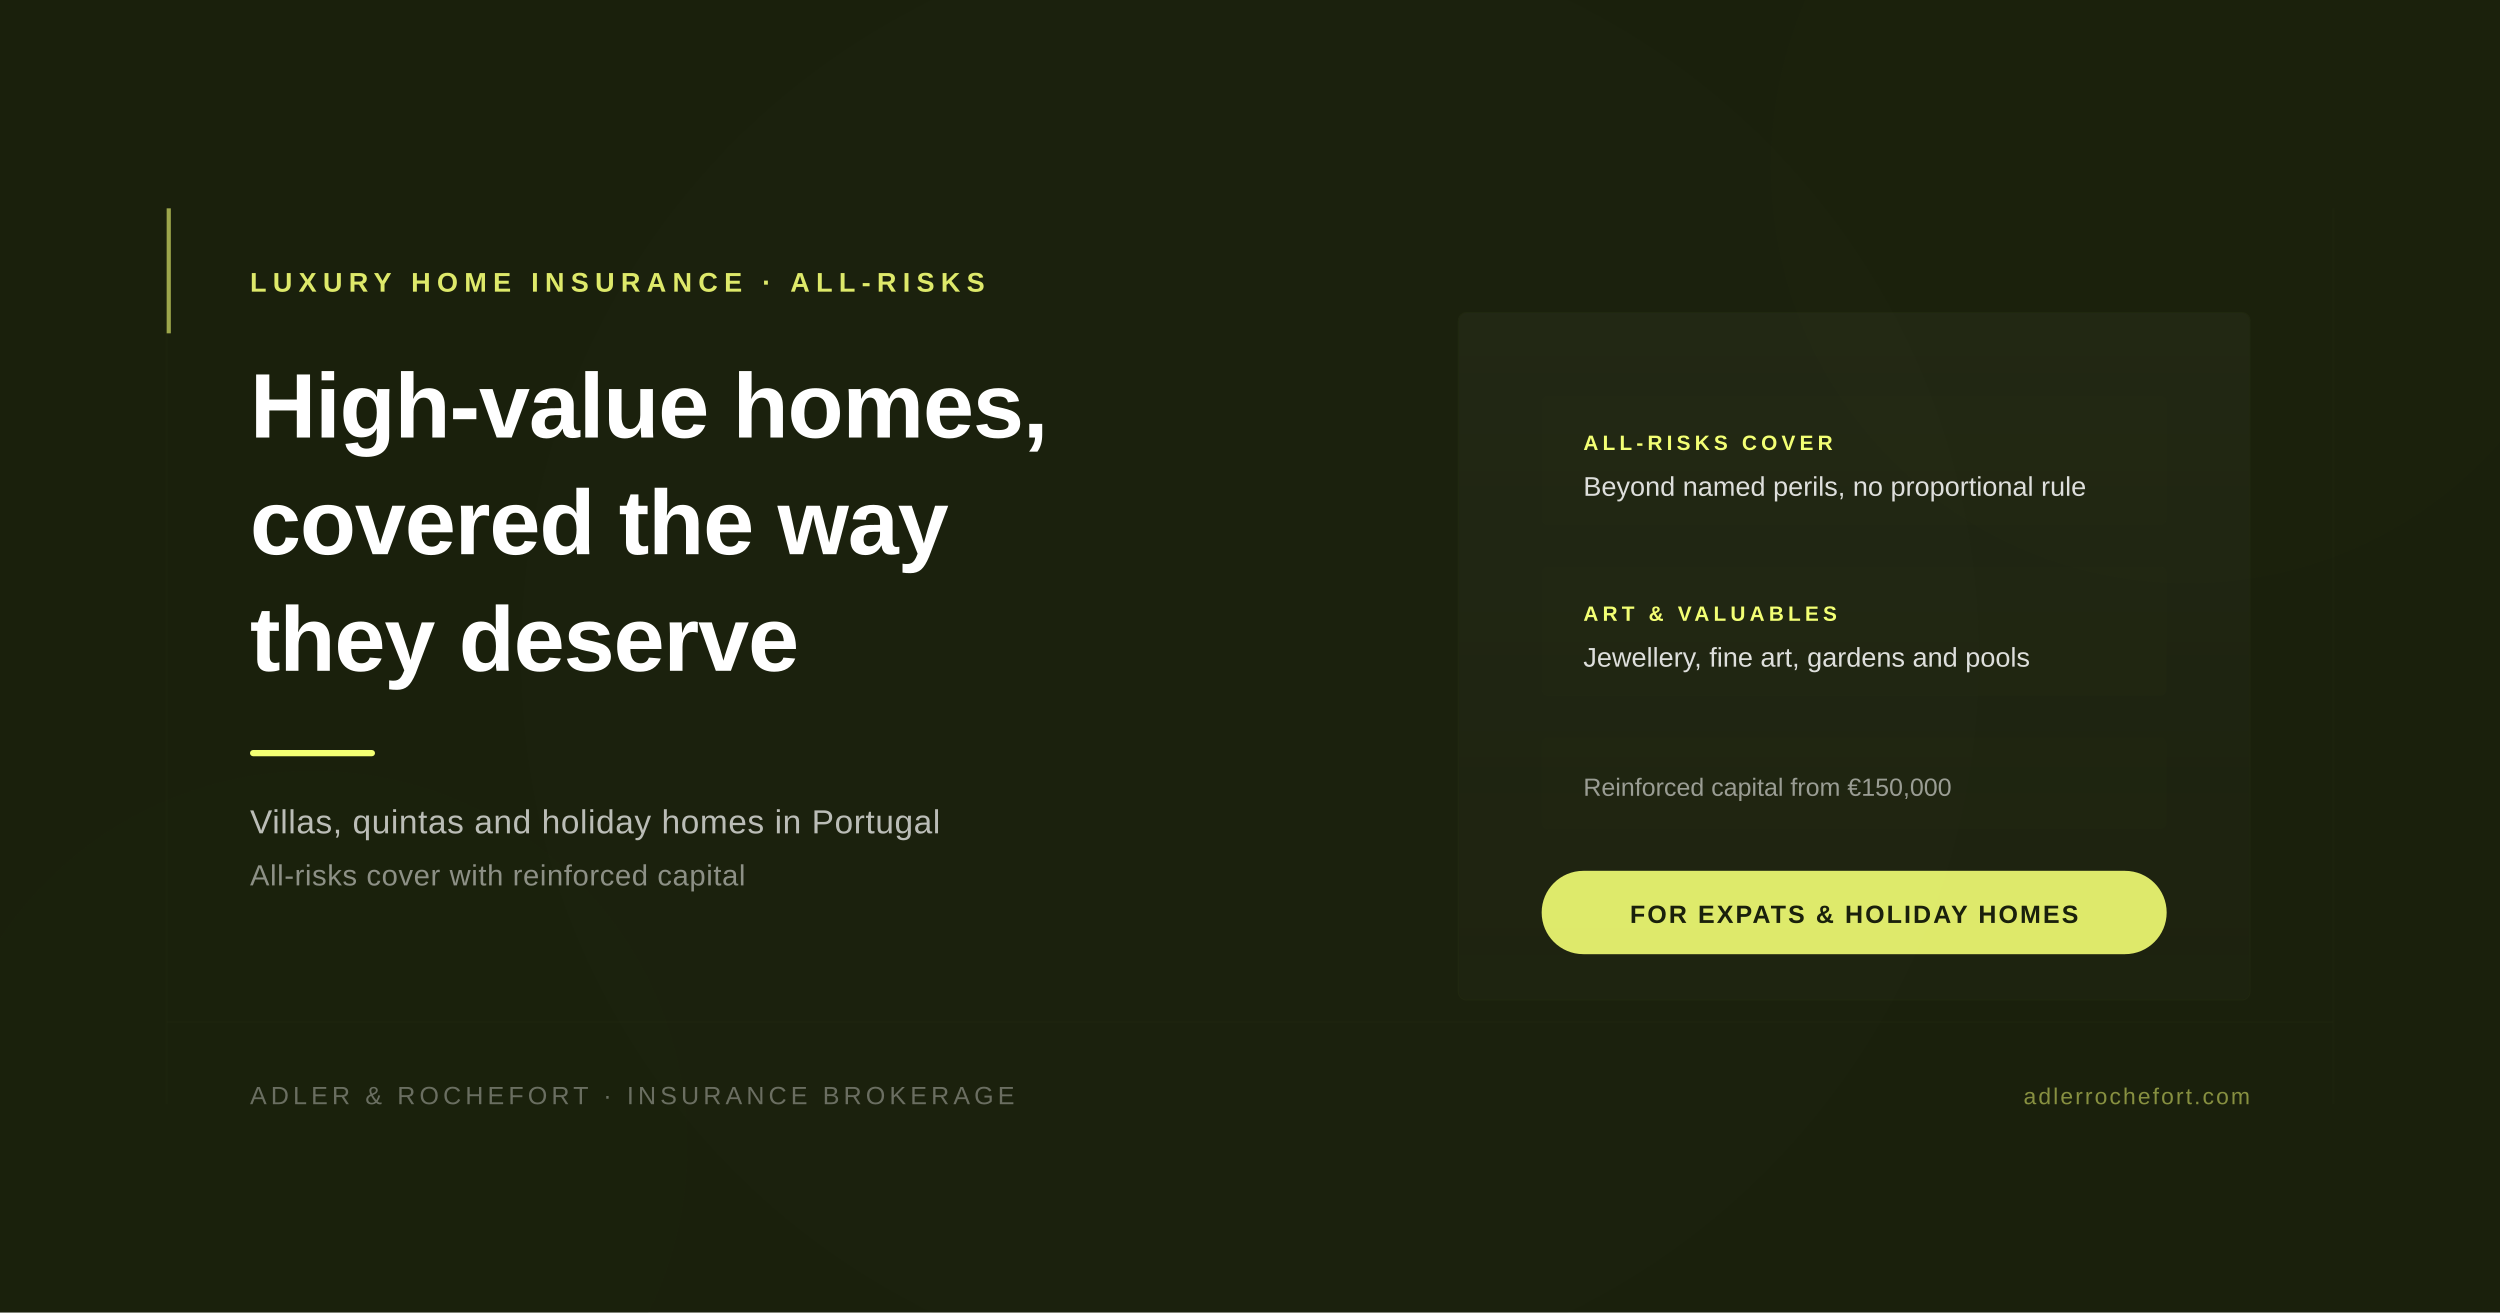
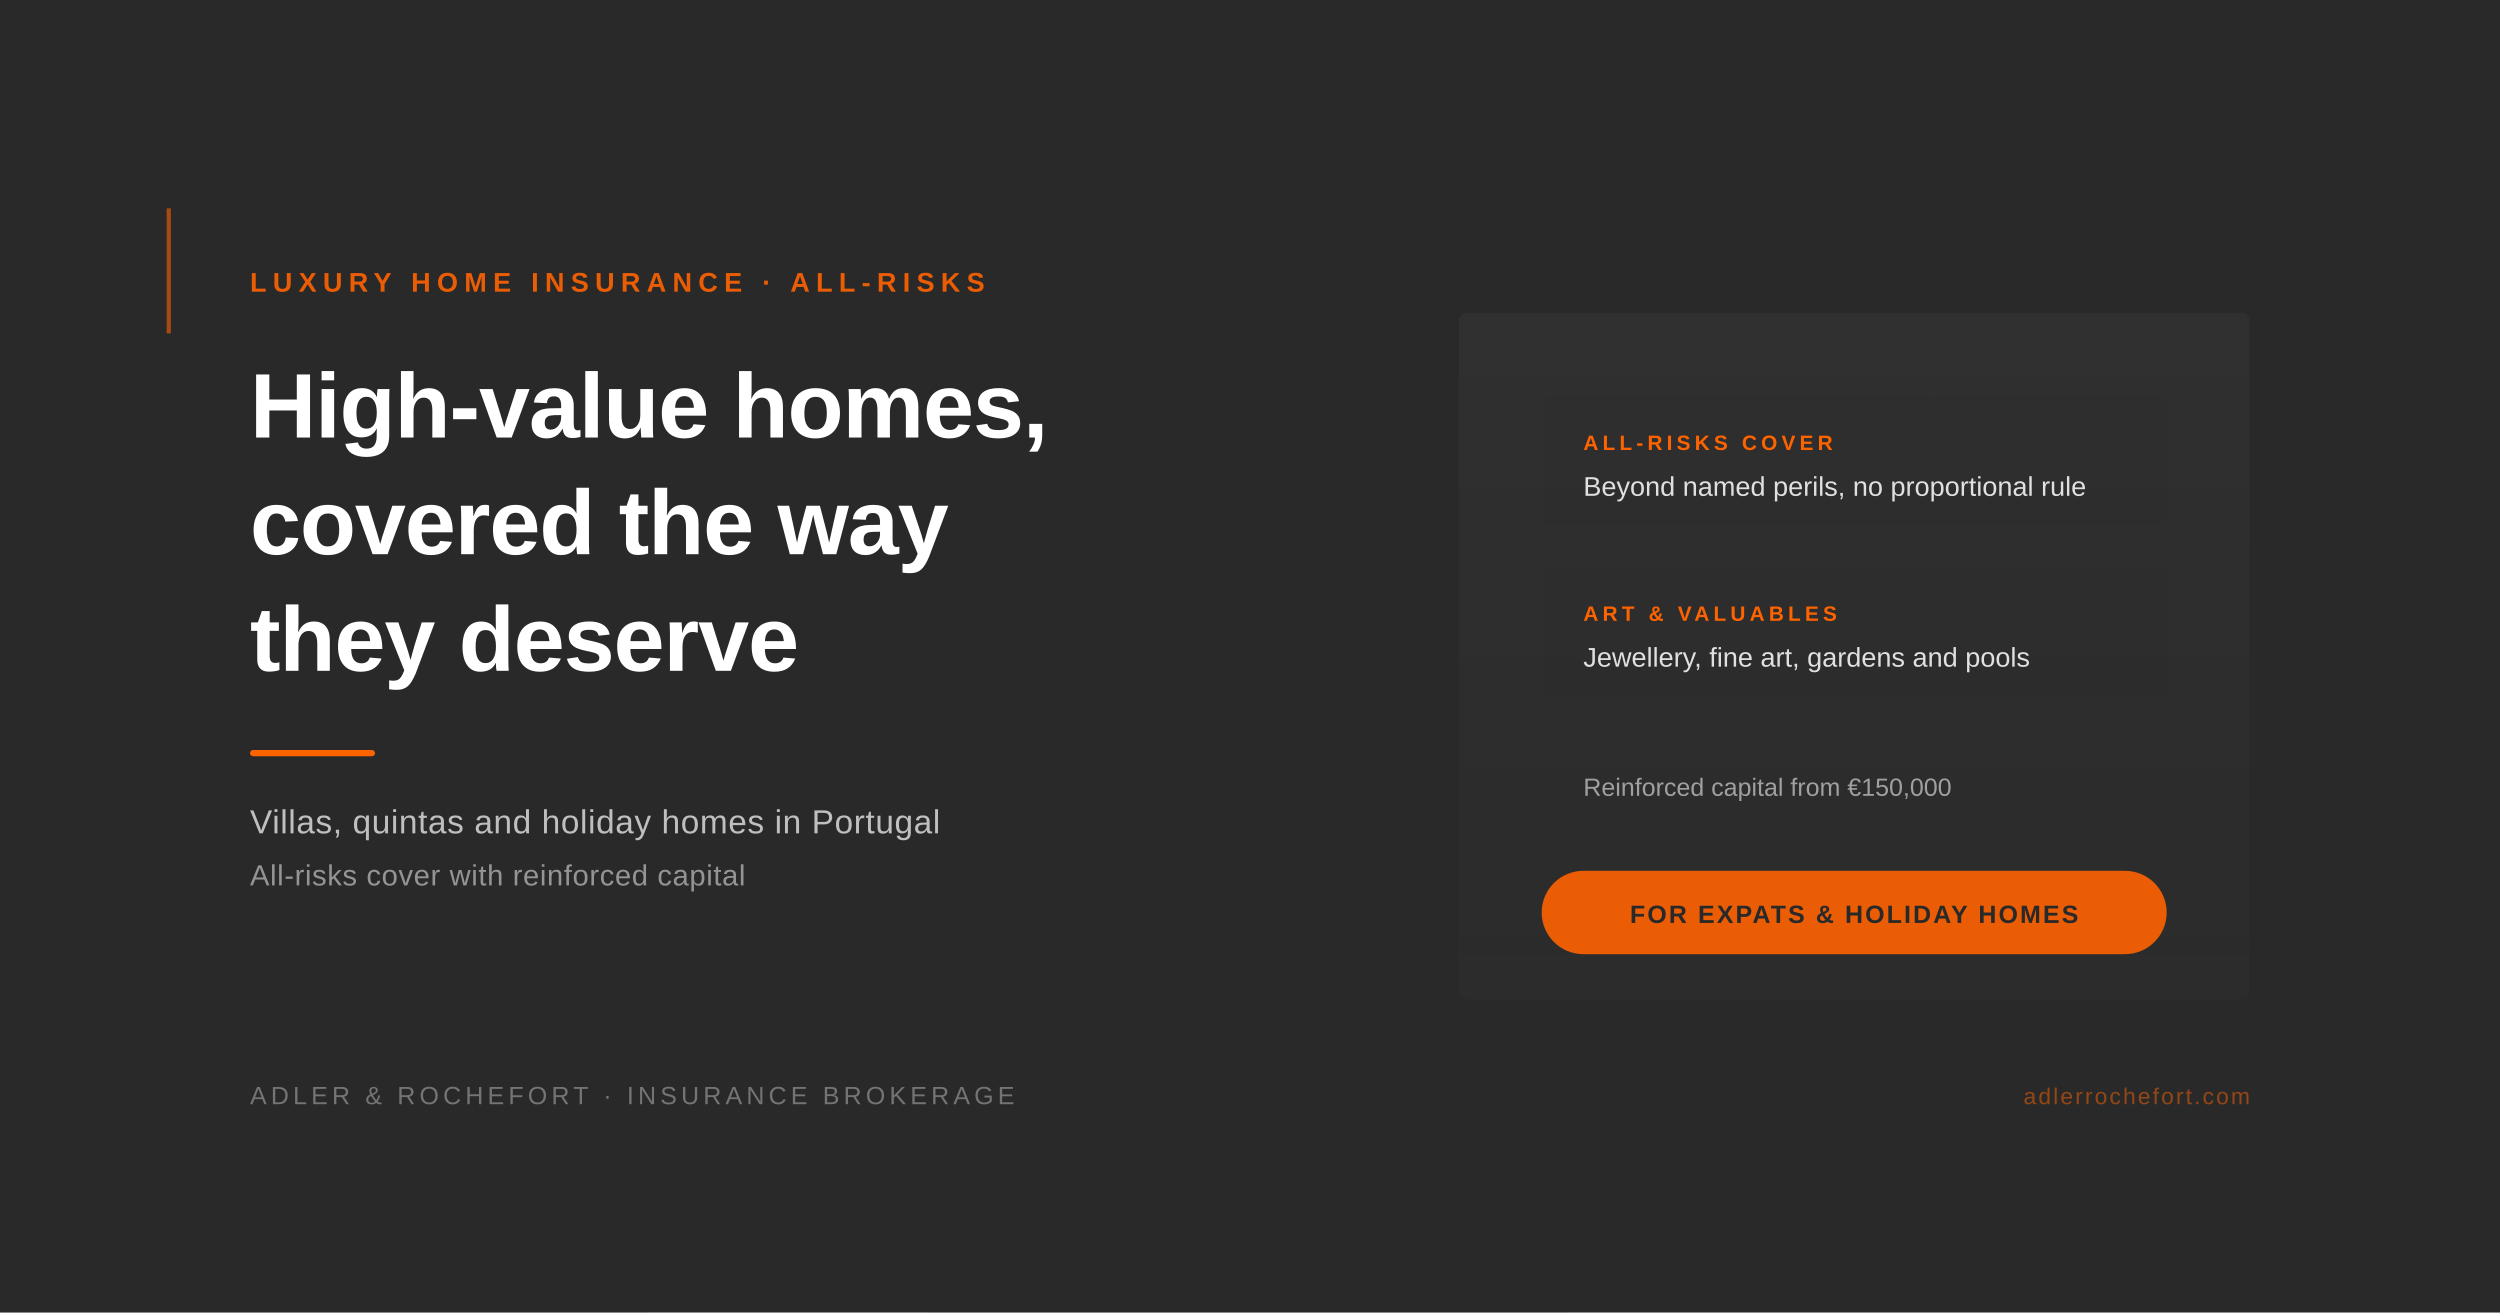
<svg xmlns="http://www.w3.org/2000/svg" viewBox="0 0 1200 630" width="1200" height="630">
  <defs>
    <linearGradient id="bg" x1="0%" y1="0%" x2="100%" y2="100%">
-       <stop offset="0%" style="stop-color:#1A200C;stop-opacity:1" />
-       <stop offset="100%" style="stop-color:#1A200C;stop-opacity:1" />
+       <stop offset="0%" style="stop-color:#292929;stop-opacity:1" />
+       <stop offset="100%" style="stop-color:#292929;stop-opacity:1" />
    </linearGradient>
    <linearGradient id="accent" x1="0%" y1="0%" x2="100%" y2="0%">
-       <stop offset="0%" style="stop-color:#F3FF74;stop-opacity:1" />
-       <stop offset="100%" style="stop-color:#F3FF74;stop-opacity:1" />
+       <stop offset="0%" style="stop-color:#FF6300;stop-opacity:1" />
+       <stop offset="100%" style="stop-color:#FF6300;stop-opacity:1" />
    </linearGradient>
    <linearGradient id="cardBg" x1="0%" y1="0%" x2="0%" y2="100%">
-       <stop offset="0%" style="stop-color:#F5F1E8;stop-opacity:0.08" />
-       <stop offset="100%" style="stop-color:#F5F1E8;stop-opacity:0.03" />
+       <stop offset="0%" style="stop-color:#F7F6F5;stop-opacity:0.08" />
+       <stop offset="100%" style="stop-color:#F7F6F5;stop-opacity:0.03" />
    </linearGradient>
  </defs>
  <rect width="1200" height="630" fill="url(#bg)" />
-   <circle cx="1050" cy="80" r="200" fill="#283113" opacity="0.08" />
-   <circle cx="150" cy="550" r="180" fill="#283113" opacity="0.06" />
-   <circle cx="600" cy="315" r="350" fill="#283113" opacity="0.04" />
-   <line x1="80" y1="100" x2="80" y2="530" stroke="#283113" stroke-width="1" opacity="0.15" />
-   <line x1="1120" y1="100" x2="1120" y2="530" stroke="#283113" stroke-width="1" opacity="0.15" />
+   <circle cx="1050" cy="80" r="200" fill="#292929" opacity="0.08" />
+   <circle cx="150" cy="550" r="180" fill="#292929" opacity="0.06" />
+   <circle cx="600" cy="315" r="350" fill="#292929" opacity="0.04" />
+   <line x1="80" y1="100" x2="80" y2="530" stroke="#292929" stroke-width="1" opacity="0.15" />
+   <line x1="1120" y1="100" x2="1120" y2="530" stroke="#292929" stroke-width="1" opacity="0.15" />
  <rect x="80" y="100" width="2" height="60" fill="url(#accent)" opacity="0.6" />
-   <text x="120" y="140" font-family="'Montserrat', 'Segoe UI', Arial, sans-serif" font-size="13" font-weight="700" letter-spacing="3" fill="#F3FF74" opacity="0.9">LUXURY HOME INSURANCE · ALL-RISKS</text>
+   <text x="120" y="140" font-family="'Montserrat', 'Segoe UI', Arial, sans-serif" font-size="13" font-weight="700" letter-spacing="3" fill="#FF6300" opacity="0.9">LUXURY HOME INSURANCE · ALL-RISKS</text>
  <text x="120" y="210" font-family="'Montserrat', 'Segoe UI', Arial, sans-serif" font-size="44" font-weight="700" fill="#FFFFFF" letter-spacing="-0.5">
    <tspan x="120" dy="0">High-value homes,</tspan>
    <tspan x="120" dy="56">covered the way</tspan>
    <tspan x="120" dy="56">they deserve</tspan>
  </text>
  <rect x="120" y="360" width="60" height="3" fill="url(#accent)" rx="1.5" />
  <text x="120" y="400" font-family="'Montserrat', 'Segoe UI', Arial, sans-serif" font-size="16" fill="#FFFFFF" opacity="0.7" letter-spacing="0.3">
    <tspan x="120" dy="0">Villas, quintas and holiday homes in Portugal</tspan>
  </text>
  <text x="120" y="425" font-family="'Montserrat', 'Segoe UI', Arial, sans-serif" font-size="14" fill="#FFFFFF" opacity="0.5" letter-spacing="0.3">
    <tspan x="120" dy="0">All-risks cover with reinforced capital</tspan>
  </text>
  <g transform="translate(700, 150)">
-     <rect x="0" y="0" width="380" height="330" rx="4" fill="url(#cardBg)" stroke="#283113" stroke-width="0.5" opacity="0.4" />
+     <rect x="0" y="0" width="380" height="330" rx="4" fill="url(#cardBg)" stroke="#292929" stroke-width="0.5" opacity="0.4" />
    <g transform="translate(40, 40)">
-       <rect width="300" height="62" rx="3" fill="#283113" opacity="0.15" />
-       <text x="20" y="26" font-family="'Montserrat', 'Segoe UI', Arial, sans-serif" font-size="10" font-weight="600" fill="#F3FF74" letter-spacing="2">ALL-RISKS COVER</text>
+       <rect width="300" height="62" rx="3" fill="#292929" opacity="0.15" />
+       <text x="20" y="26" font-family="'Montserrat', 'Segoe UI', Arial, sans-serif" font-size="10" font-weight="600" fill="#FF6300" letter-spacing="2">ALL-RISKS COVER</text>
      <text x="20" y="48" font-family="'Montserrat', 'Segoe UI', Arial, sans-serif" font-size="13" font-weight="500" fill="#FFFFFF" opacity="0.85">Beyond named perils, no proportional rule</text>
    </g>
    <g transform="translate(40, 122)">
-       <rect width="300" height="62" rx="3" fill="#283113" opacity="0.15" />
-       <text x="20" y="26" font-family="'Montserrat', 'Segoe UI', Arial, sans-serif" font-size="10" font-weight="600" fill="#F3FF74" letter-spacing="2">ART &amp; VALUABLES</text>
+       <rect width="300" height="62" rx="3" fill="#292929" opacity="0.15" />
+       <text x="20" y="26" font-family="'Montserrat', 'Segoe UI', Arial, sans-serif" font-size="10" font-weight="600" fill="#FF6300" letter-spacing="2">ART &amp; VALUABLES</text>
      <text x="20" y="48" font-family="'Montserrat', 'Segoe UI', Arial, sans-serif" font-size="13" font-weight="500" fill="#FFFFFF" opacity="0.85">Jewellery, fine art, gardens and pools</text>
    </g>
    <g transform="translate(40, 204)">
-       <rect width="300" height="44" rx="3" fill="#283113" opacity="0.10" />
+       <rect width="300" height="44" rx="3" fill="#292929" opacity="0.10" />
      <text x="20" y="28" font-family="'Montserrat', 'Segoe UI', Arial, sans-serif" font-size="12" font-weight="400" fill="#FFFFFF" opacity="0.55">Reinforced capital from €150,000</text>
    </g>
    <g transform="translate(40, 268)">
-       <rect width="300" height="40" rx="20" fill="#F3FF74" opacity="0.9" />
-       <text x="150" y="25" font-family="'Montserrat', 'Segoe UI', Arial, sans-serif" font-size="12" font-weight="700" fill="#1A200C" text-anchor="middle" letter-spacing="1">FOR EXPATS &amp; HOLIDAY HOMES</text>
+       <rect width="300" height="40" rx="20" fill="#FF6300" opacity="0.9" />
+       <text x="150" y="25" font-family="'Montserrat', 'Segoe UI', Arial, sans-serif" font-size="12" font-weight="700" fill="#292929" text-anchor="middle" letter-spacing="1">FOR EXPATS &amp; HOLIDAY HOMES</text>
    </g>
  </g>
-   <rect x="80" y="490" width="1040" height="1" fill="#283113" opacity="0.15" />
+   <rect x="80" y="490" width="1040" height="1" fill="#292929" opacity="0.15" />
  <text x="120" y="530" font-family="'Montserrat', 'Segoe UI', Arial, sans-serif" font-size="12" fill="#FFFFFF" opacity="0.35" letter-spacing="2">ADLER &amp; ROCHEFORT · INSURANCE BROKERAGE</text>
-   <text x="1080" y="530" font-family="'Montserrat', 'Segoe UI', Arial, sans-serif" font-size="11" fill="#F3FF74" opacity="0.5" letter-spacing="1" text-anchor="end">adlerrochefort.com</text>
+   <text x="1080" y="530" font-family="'Montserrat', 'Segoe UI', Arial, sans-serif" font-size="11" fill="#FF6300" opacity="0.5" letter-spacing="1" text-anchor="end">adlerrochefort.com</text>
</svg>
